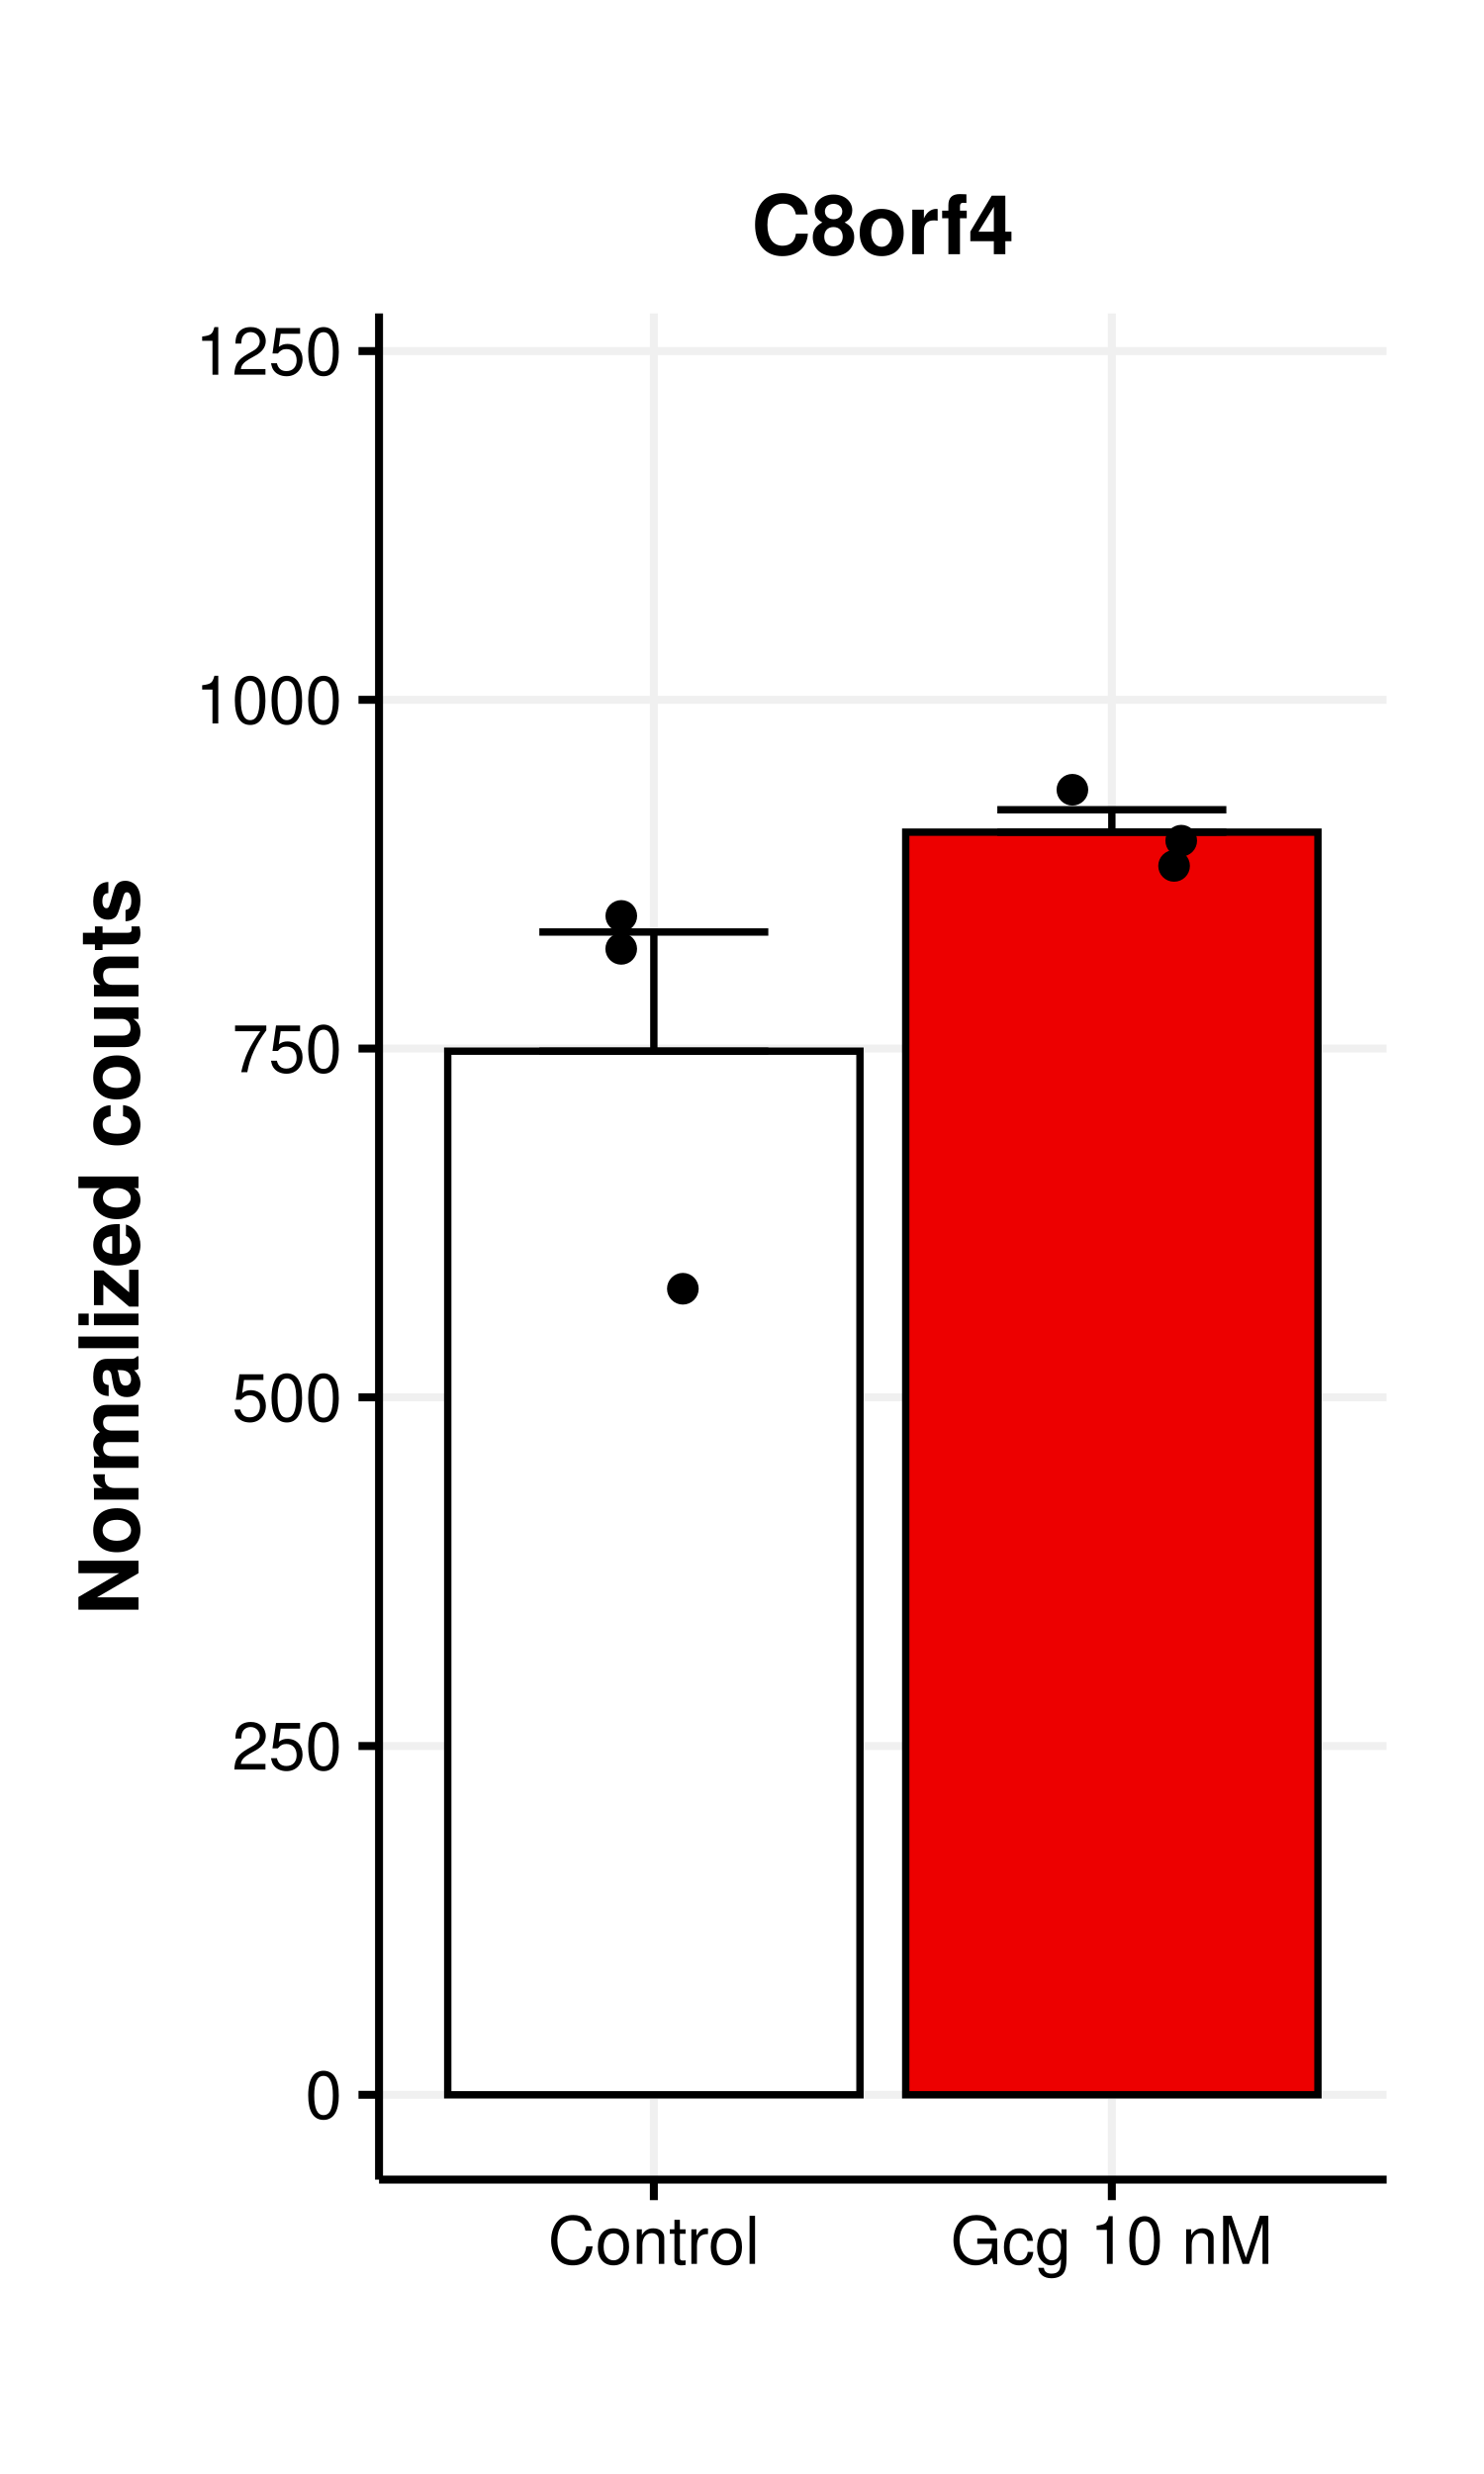
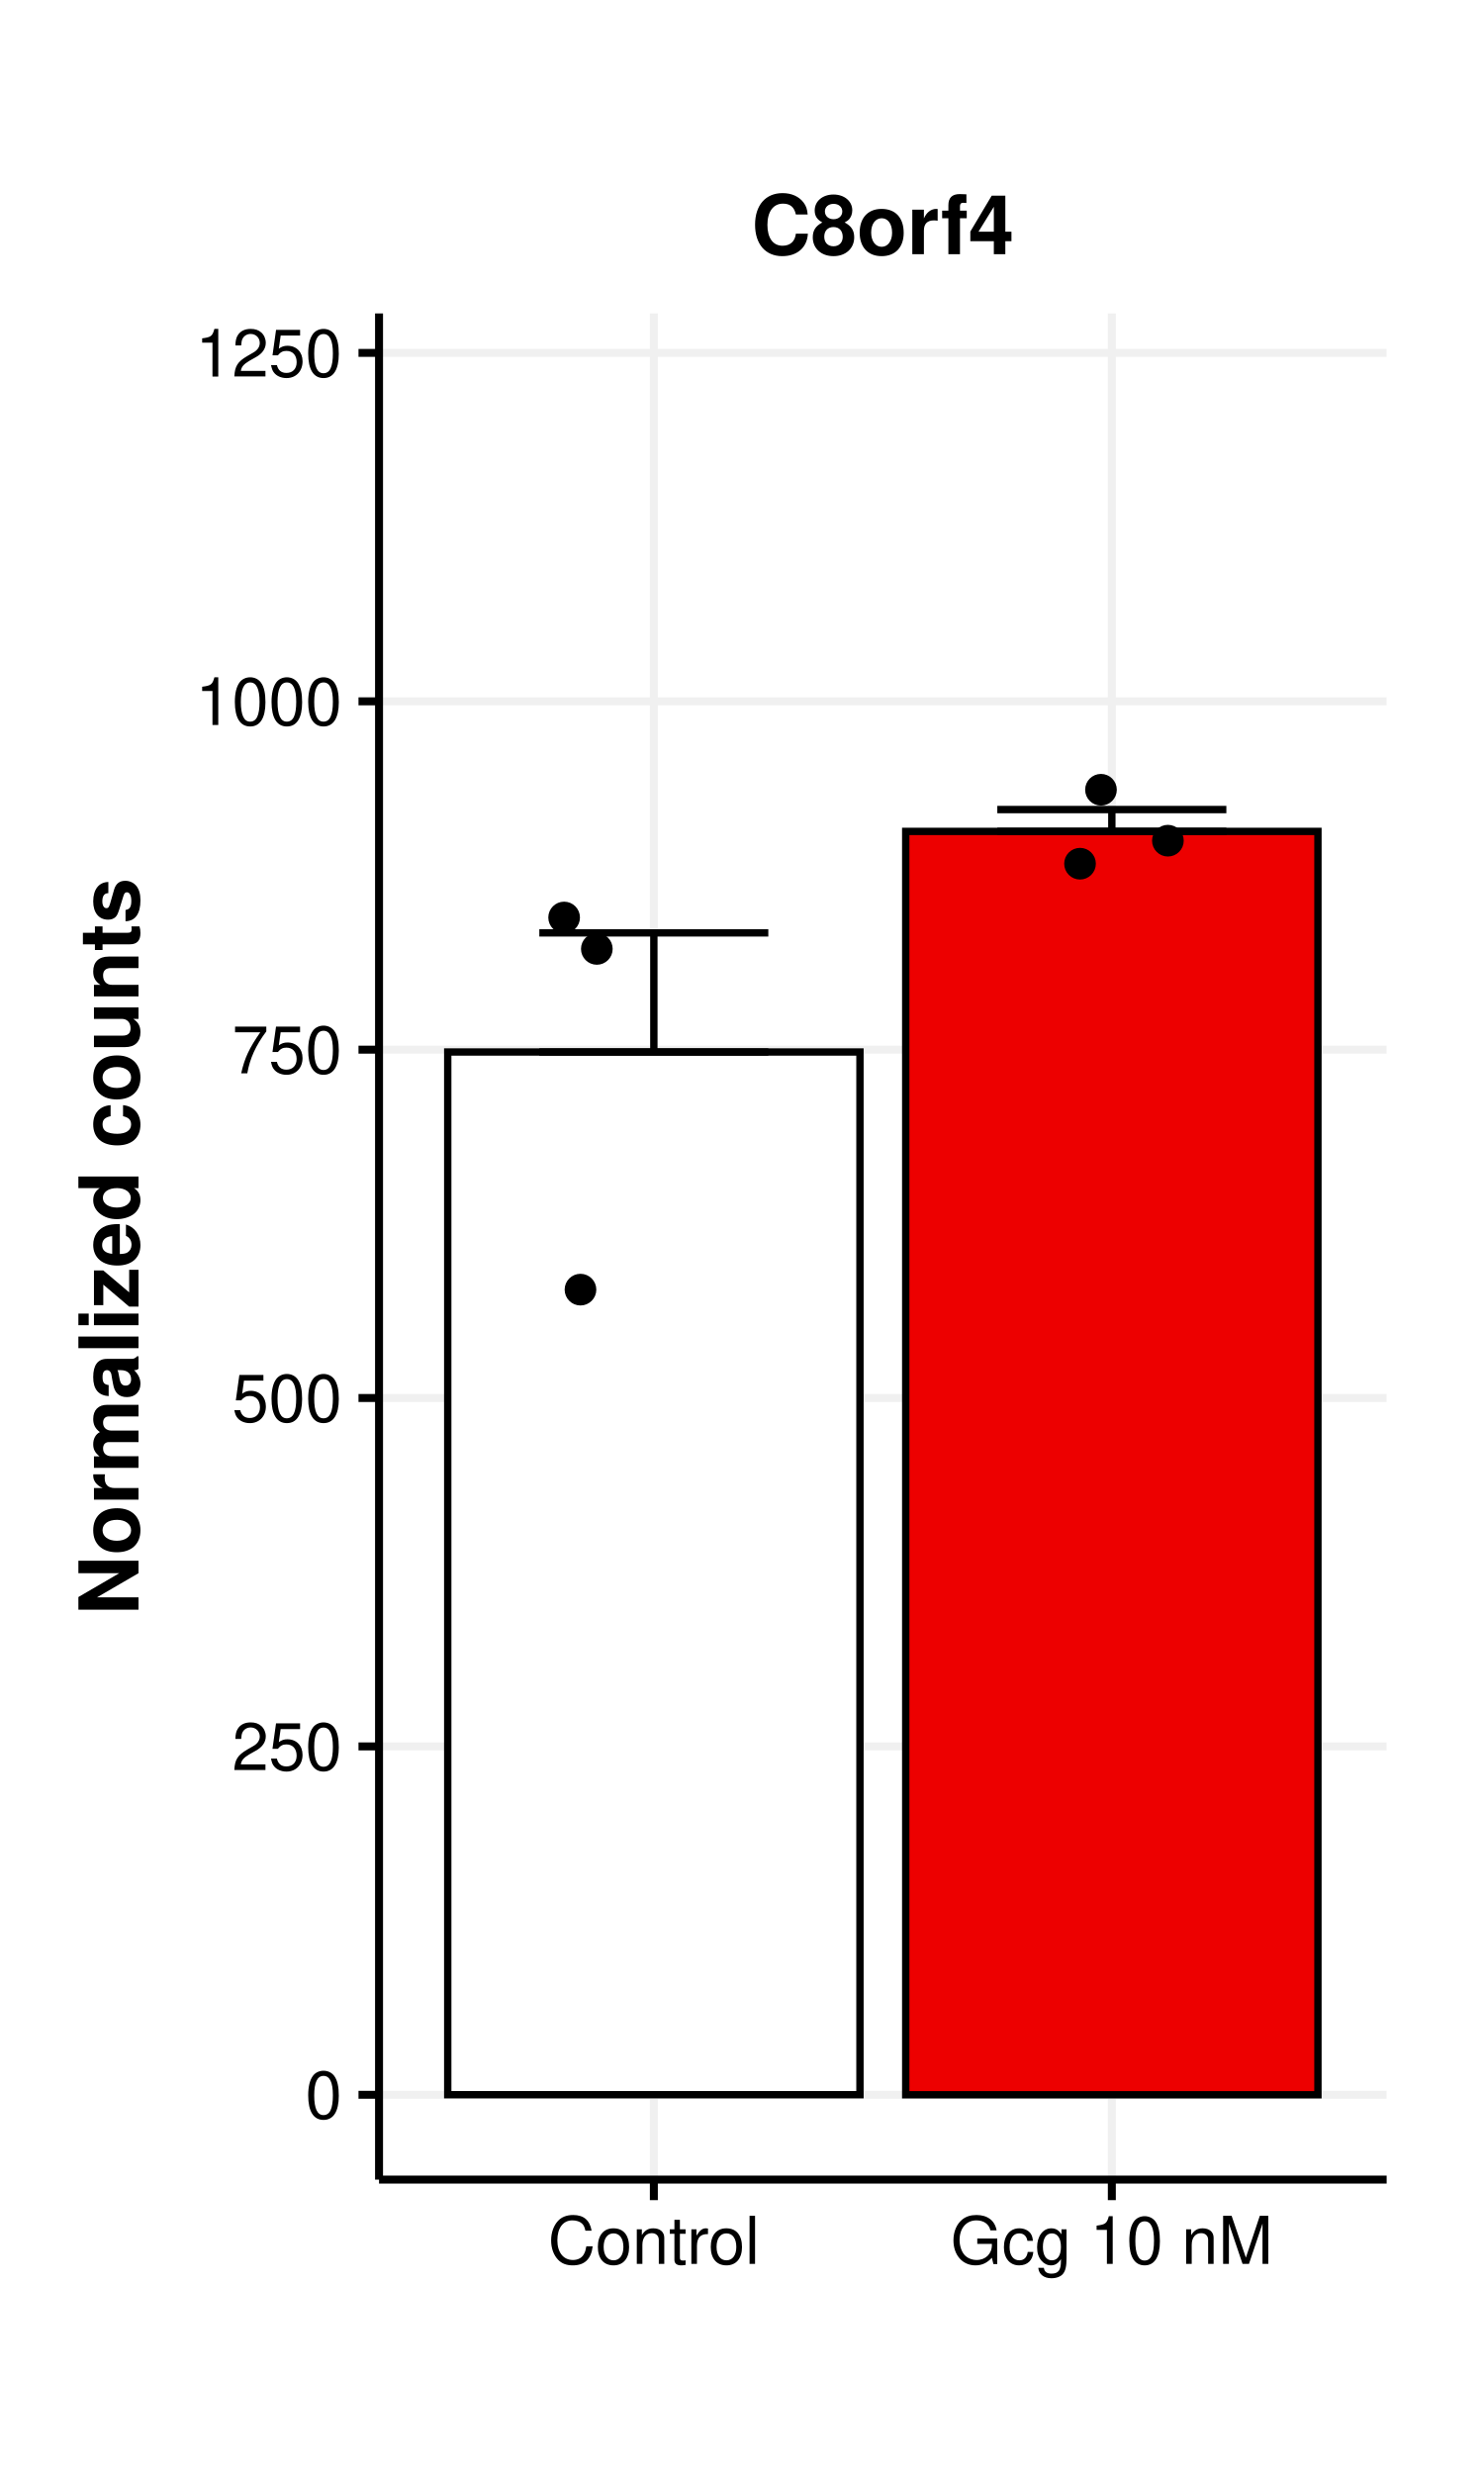
<svg xmlns="http://www.w3.org/2000/svg" class="svglite" width="216.00pt" height="360.00pt" viewBox="0 0 216.00 360.00">
  <defs>
    <style type="text/css">
    .svglite line, .svglite polyline, .svglite polygon, .svglite path, .svglite rect, .svglite circle {
      fill: none;
      stroke: #000000;
      stroke-linecap: round;
      stroke-linejoin: round;
      stroke-miterlimit: 10.00;
    }
    .svglite text {
      white-space: pre;
    }
  </style>
  </defs>
  <rect width="100%" height="100%" style="stroke: none; fill: #FFFFFF;" />
  <defs>
    <clipPath id="cpMC4wMHwyMTYuMDB8MC4wMHwzNjAuMDA=">
      <rect x="0.00" y="0.00" width="216.00" height="360.00" />
    </clipPath>
  </defs>
  <g clip-path="url(#cpMC4wMHwyMTYuMDB8MC4wMHwzNjAuMDA=)">
    <rect x="0.00" y="0.00" width="216.00" height="360.00" style="stroke-width: 1.16; stroke: none; fill: #FFFFFF;" />
  </g>
  <defs>
    <clipPath id="cpNTUuMTd8MjAxLjgzfDQ1LjYxfDMxNy4xNg==">
      <rect x="55.17" y="45.61" width="146.65" height="271.55" />
    </clipPath>
  </defs>
  <g clip-path="url(#cpNTUuMTd8MjAxLjgzfDQ1LjYxfDMxNy4xNg==)">
    <rect x="55.17" y="45.61" width="146.65" height="271.55" style="stroke-width: 1.16; stroke: none; fill: #FFFFFF;" />
    <polyline points="55.17,304.82 201.83,304.82 " style="stroke-width: 1.16; stroke: #F0F0F0; stroke-linecap: butt;" />
-     <polyline points="55.17,254.07 201.83,254.07 " style="stroke-width: 1.16; stroke: #F0F0F0; stroke-linecap: butt;" />
-     <polyline points="55.17,203.33 201.83,203.33 " style="stroke-width: 1.16; stroke: #F0F0F0; stroke-linecap: butt;" />
-     <polyline points="55.17,152.58 201.83,152.58 " style="stroke-width: 1.16; stroke: #F0F0F0; stroke-linecap: butt;" />
-     <polyline points="55.17,101.83 201.83,101.83 " style="stroke-width: 1.16; stroke: #F0F0F0; stroke-linecap: butt;" />
-     <polyline points="55.17,51.09 201.83,51.09 " style="stroke-width: 1.16; stroke: #F0F0F0; stroke-linecap: butt;" />
+     <polyline points="55.17,254.13 201.83,254.13 " style="stroke-width: 1.16; stroke: #F0F0F0; stroke-linecap: butt;" />
+     <polyline points="55.17,203.43 201.83,203.43 " style="stroke-width: 1.16; stroke: #F0F0F0; stroke-linecap: butt;" />
+     <polyline points="55.17,152.74 201.83,152.74 " style="stroke-width: 1.16; stroke: #F0F0F0; stroke-linecap: butt;" />
+     <polyline points="55.17,102.05 201.83,102.05 " style="stroke-width: 1.16; stroke: #F0F0F0; stroke-linecap: butt;" />
+     <polyline points="55.17,51.35 201.83,51.35 " style="stroke-width: 1.16; stroke: #F0F0F0; stroke-linecap: butt;" />
    <polyline points="95.17,317.16 95.17,45.61 " style="stroke-width: 1.16; stroke: #F0F0F0; stroke-linecap: butt;" />
    <polyline points="161.83,317.16 161.83,45.61 " style="stroke-width: 1.16; stroke: #F0F0F0; stroke-linecap: butt;" />
-     <rect x="65.17" y="152.96" width="60.00" height="151.86" style="stroke-width: 1.07; stroke-linecap: butt; stroke-linejoin: miter; fill: #FFFFFF;" />
-     <rect x="131.83" y="121.09" width="60.00" height="183.73" style="stroke-width: 1.07; stroke-linecap: butt; stroke-linejoin: miter; fill: #ED0000;" />
-     <polyline points="78.50,135.62 111.83,135.62 " style="stroke-width: 1.07; stroke-linecap: butt;" />
-     <polyline points="95.17,135.62 95.17,152.96 " style="stroke-width: 1.07; stroke-linecap: butt;" />
-     <polyline points="78.50,152.96 111.83,152.96 " style="stroke-width: 1.07; stroke-linecap: butt;" />
-     <polyline points="145.16,117.83 178.50,117.83 " style="stroke-width: 1.07; stroke-linecap: butt;" />
-     <polyline points="161.83,117.83 161.83,121.09 " style="stroke-width: 1.07; stroke-linecap: butt;" />
-     <polyline points="145.16,121.09 178.50,121.09 " style="stroke-width: 1.07; stroke-linecap: butt;" />
-     <circle cx="170.89" cy="126.00" r="1.95" style="stroke-width: 0.71; fill: #000000;" />
-     <circle cx="171.93" cy="122.33" r="1.95" style="stroke-width: 0.71; fill: #000000;" />
-     <circle cx="156.09" cy="114.92" r="1.95" style="stroke-width: 0.71; fill: #000000;" />
-     <circle cx="99.39" cy="187.53" r="1.95" style="stroke-width: 0.71; fill: #000000;" />
-     <circle cx="90.42" cy="138.07" r="1.95" style="stroke-width: 0.71; fill: #000000;" />
-     <circle cx="90.43" cy="133.28" r="1.95" style="stroke-width: 0.71; fill: #000000;" />
+     <rect x="65.17" y="153.08" width="60.00" height="151.73" style="stroke-width: 1.07; stroke-linecap: butt; stroke-linejoin: miter; fill: #FFFFFF;" />
+     <rect x="131.83" y="120.98" width="60.00" height="183.84" style="stroke-width: 1.07; stroke-linecap: butt; stroke-linejoin: miter; fill: #ED0000;" />
+     <polyline points="78.50,135.75 111.83,135.75 " style="stroke-width: 1.07; stroke-linecap: butt;" />
+     <polyline points="95.17,135.75 95.17,153.08 " style="stroke-width: 1.07; stroke-linecap: butt;" />
+     <polyline points="78.50,153.08 111.83,153.08 " style="stroke-width: 1.07; stroke-linecap: butt;" />
+     <polyline points="145.16,117.80 178.50,117.80 " style="stroke-width: 1.07; stroke-linecap: butt;" />
+     <polyline points="161.83,117.80 161.83,120.98 " style="stroke-width: 1.07; stroke-linecap: butt;" />
+     <polyline points="145.16,120.98 178.50,120.98 " style="stroke-width: 1.07; stroke-linecap: butt;" />
+     <circle cx="157.20" cy="125.68" r="1.95" style="stroke-width: 0.71; fill: #000000;" />
+     <circle cx="169.99" cy="122.33" r="1.95" style="stroke-width: 0.71; fill: #000000;" />
+     <circle cx="160.25" cy="114.92" r="1.95" style="stroke-width: 0.71; fill: #000000;" />
+     <circle cx="84.49" cy="187.66" r="1.95" style="stroke-width: 0.71; fill: #000000;" />
+     <circle cx="86.87" cy="138.08" r="1.95" style="stroke-width: 0.71; fill: #000000;" />
+     <circle cx="82.11" cy="133.51" r="1.95" style="stroke-width: 0.71; fill: #000000;" />
    <rect x="55.17" y="45.61" width="146.65" height="271.55" style="stroke-width: 1.16; stroke: none;" />
  </g>
  <g clip-path="url(#cpMC4wMHwyMTYuMDB8MC4wMHwzNjAuMDA=)">
    <polyline points="55.17,317.16 55.17,45.61 " style="stroke-width: 1.16; stroke-linecap: butt;" />
    <text x="49.79" y="308.26" text-anchor="end" style="font-size: 9.60px; font-family: &quot;Helvetica&quot;;" textLength="5.34px" lengthAdjust="spacingAndGlyphs">0</text>
-     <text x="49.79" y="257.51" text-anchor="end" style="font-size: 9.60px; font-family: &quot;Helvetica&quot;;" textLength="16.01px" lengthAdjust="spacingAndGlyphs">250</text>
-     <text x="49.79" y="206.77" text-anchor="end" style="font-size: 9.60px; font-family: &quot;Helvetica&quot;;" textLength="16.01px" lengthAdjust="spacingAndGlyphs">500</text>
-     <text x="49.79" y="156.02" text-anchor="end" style="font-size: 9.60px; font-family: &quot;Helvetica&quot;;" textLength="16.01px" lengthAdjust="spacingAndGlyphs">750</text>
-     <text x="49.79" y="105.27" text-anchor="end" style="font-size: 9.60px; font-family: &quot;Helvetica&quot;;" textLength="21.34px" lengthAdjust="spacingAndGlyphs">1000</text>
-     <text x="49.79" y="54.53" text-anchor="end" style="font-size: 9.60px; font-family: &quot;Helvetica&quot;;" textLength="21.34px" lengthAdjust="spacingAndGlyphs">1250</text>
+     <text x="49.79" y="257.57" text-anchor="end" style="font-size: 9.60px; font-family: &quot;Helvetica&quot;;" textLength="16.01px" lengthAdjust="spacingAndGlyphs">250</text>
+     <text x="49.79" y="206.87" text-anchor="end" style="font-size: 9.60px; font-family: &quot;Helvetica&quot;;" textLength="16.01px" lengthAdjust="spacingAndGlyphs">500</text>
+     <text x="49.79" y="156.18" text-anchor="end" style="font-size: 9.60px; font-family: &quot;Helvetica&quot;;" textLength="16.01px" lengthAdjust="spacingAndGlyphs">750</text>
+     <text x="49.79" y="105.49" text-anchor="end" style="font-size: 9.60px; font-family: &quot;Helvetica&quot;;" textLength="21.34px" lengthAdjust="spacingAndGlyphs">1000</text>
+     <text x="49.79" y="54.80" text-anchor="end" style="font-size: 9.60px; font-family: &quot;Helvetica&quot;;" textLength="21.34px" lengthAdjust="spacingAndGlyphs">1250</text>
    <polyline points="52.18,304.82 55.17,304.82 " style="stroke-width: 1.16; stroke-linecap: butt;" />
-     <polyline points="52.18,254.07 55.17,254.07 " style="stroke-width: 1.16; stroke-linecap: butt;" />
-     <polyline points="52.18,203.33 55.17,203.33 " style="stroke-width: 1.16; stroke-linecap: butt;" />
-     <polyline points="52.18,152.58 55.17,152.58 " style="stroke-width: 1.16; stroke-linecap: butt;" />
-     <polyline points="52.18,101.83 55.17,101.83 " style="stroke-width: 1.16; stroke-linecap: butt;" />
-     <polyline points="52.18,51.09 55.17,51.09 " style="stroke-width: 1.16; stroke-linecap: butt;" />
+     <polyline points="52.18,254.13 55.17,254.13 " style="stroke-width: 1.16; stroke-linecap: butt;" />
+     <polyline points="52.18,203.43 55.17,203.43 " style="stroke-width: 1.16; stroke-linecap: butt;" />
+     <polyline points="52.18,152.74 55.17,152.74 " style="stroke-width: 1.16; stroke-linecap: butt;" />
+     <polyline points="52.18,102.05 55.17,102.05 " style="stroke-width: 1.16; stroke-linecap: butt;" />
+     <polyline points="52.18,51.35 55.17,51.35 " style="stroke-width: 1.16; stroke-linecap: butt;" />
    <polyline points="55.17,317.16 201.83,317.16 " style="stroke-width: 1.16; stroke-linecap: butt;" />
    <polyline points="95.17,320.15 95.17,317.16 " style="stroke-width: 1.16; stroke-linecap: butt;" />
    <polyline points="161.83,320.15 161.83,317.16 " style="stroke-width: 1.16; stroke-linecap: butt;" />
    <text x="95.17" y="329.42" text-anchor="middle" style="font-size: 9.60px; font-family: &quot;Helvetica&quot;;" textLength="30.92px" lengthAdjust="spacingAndGlyphs">Control</text>
    <text x="161.83" y="329.42" text-anchor="middle" style="font-size: 9.60px; font-family: &quot;Helvetica&quot;;" textLength="46.92px" lengthAdjust="spacingAndGlyphs">Gcg 10 nM</text>
    <text transform="translate(20.16,181.39) rotate(-90)" text-anchor="middle" style="font-size: 12.00px; font-weight: bold; font-family: &quot;Helvetica&quot;;" textLength="107.35px" lengthAdjust="spacingAndGlyphs">Normalized counts</text>
    <text x="128.50" y="36.99" text-anchor="middle" style="font-size: 12.00px; font-weight: bold; font-family: &quot;Helvetica&quot;;" textLength="38.02px" lengthAdjust="spacingAndGlyphs">C8orf4</text>
  </g>
</svg>
